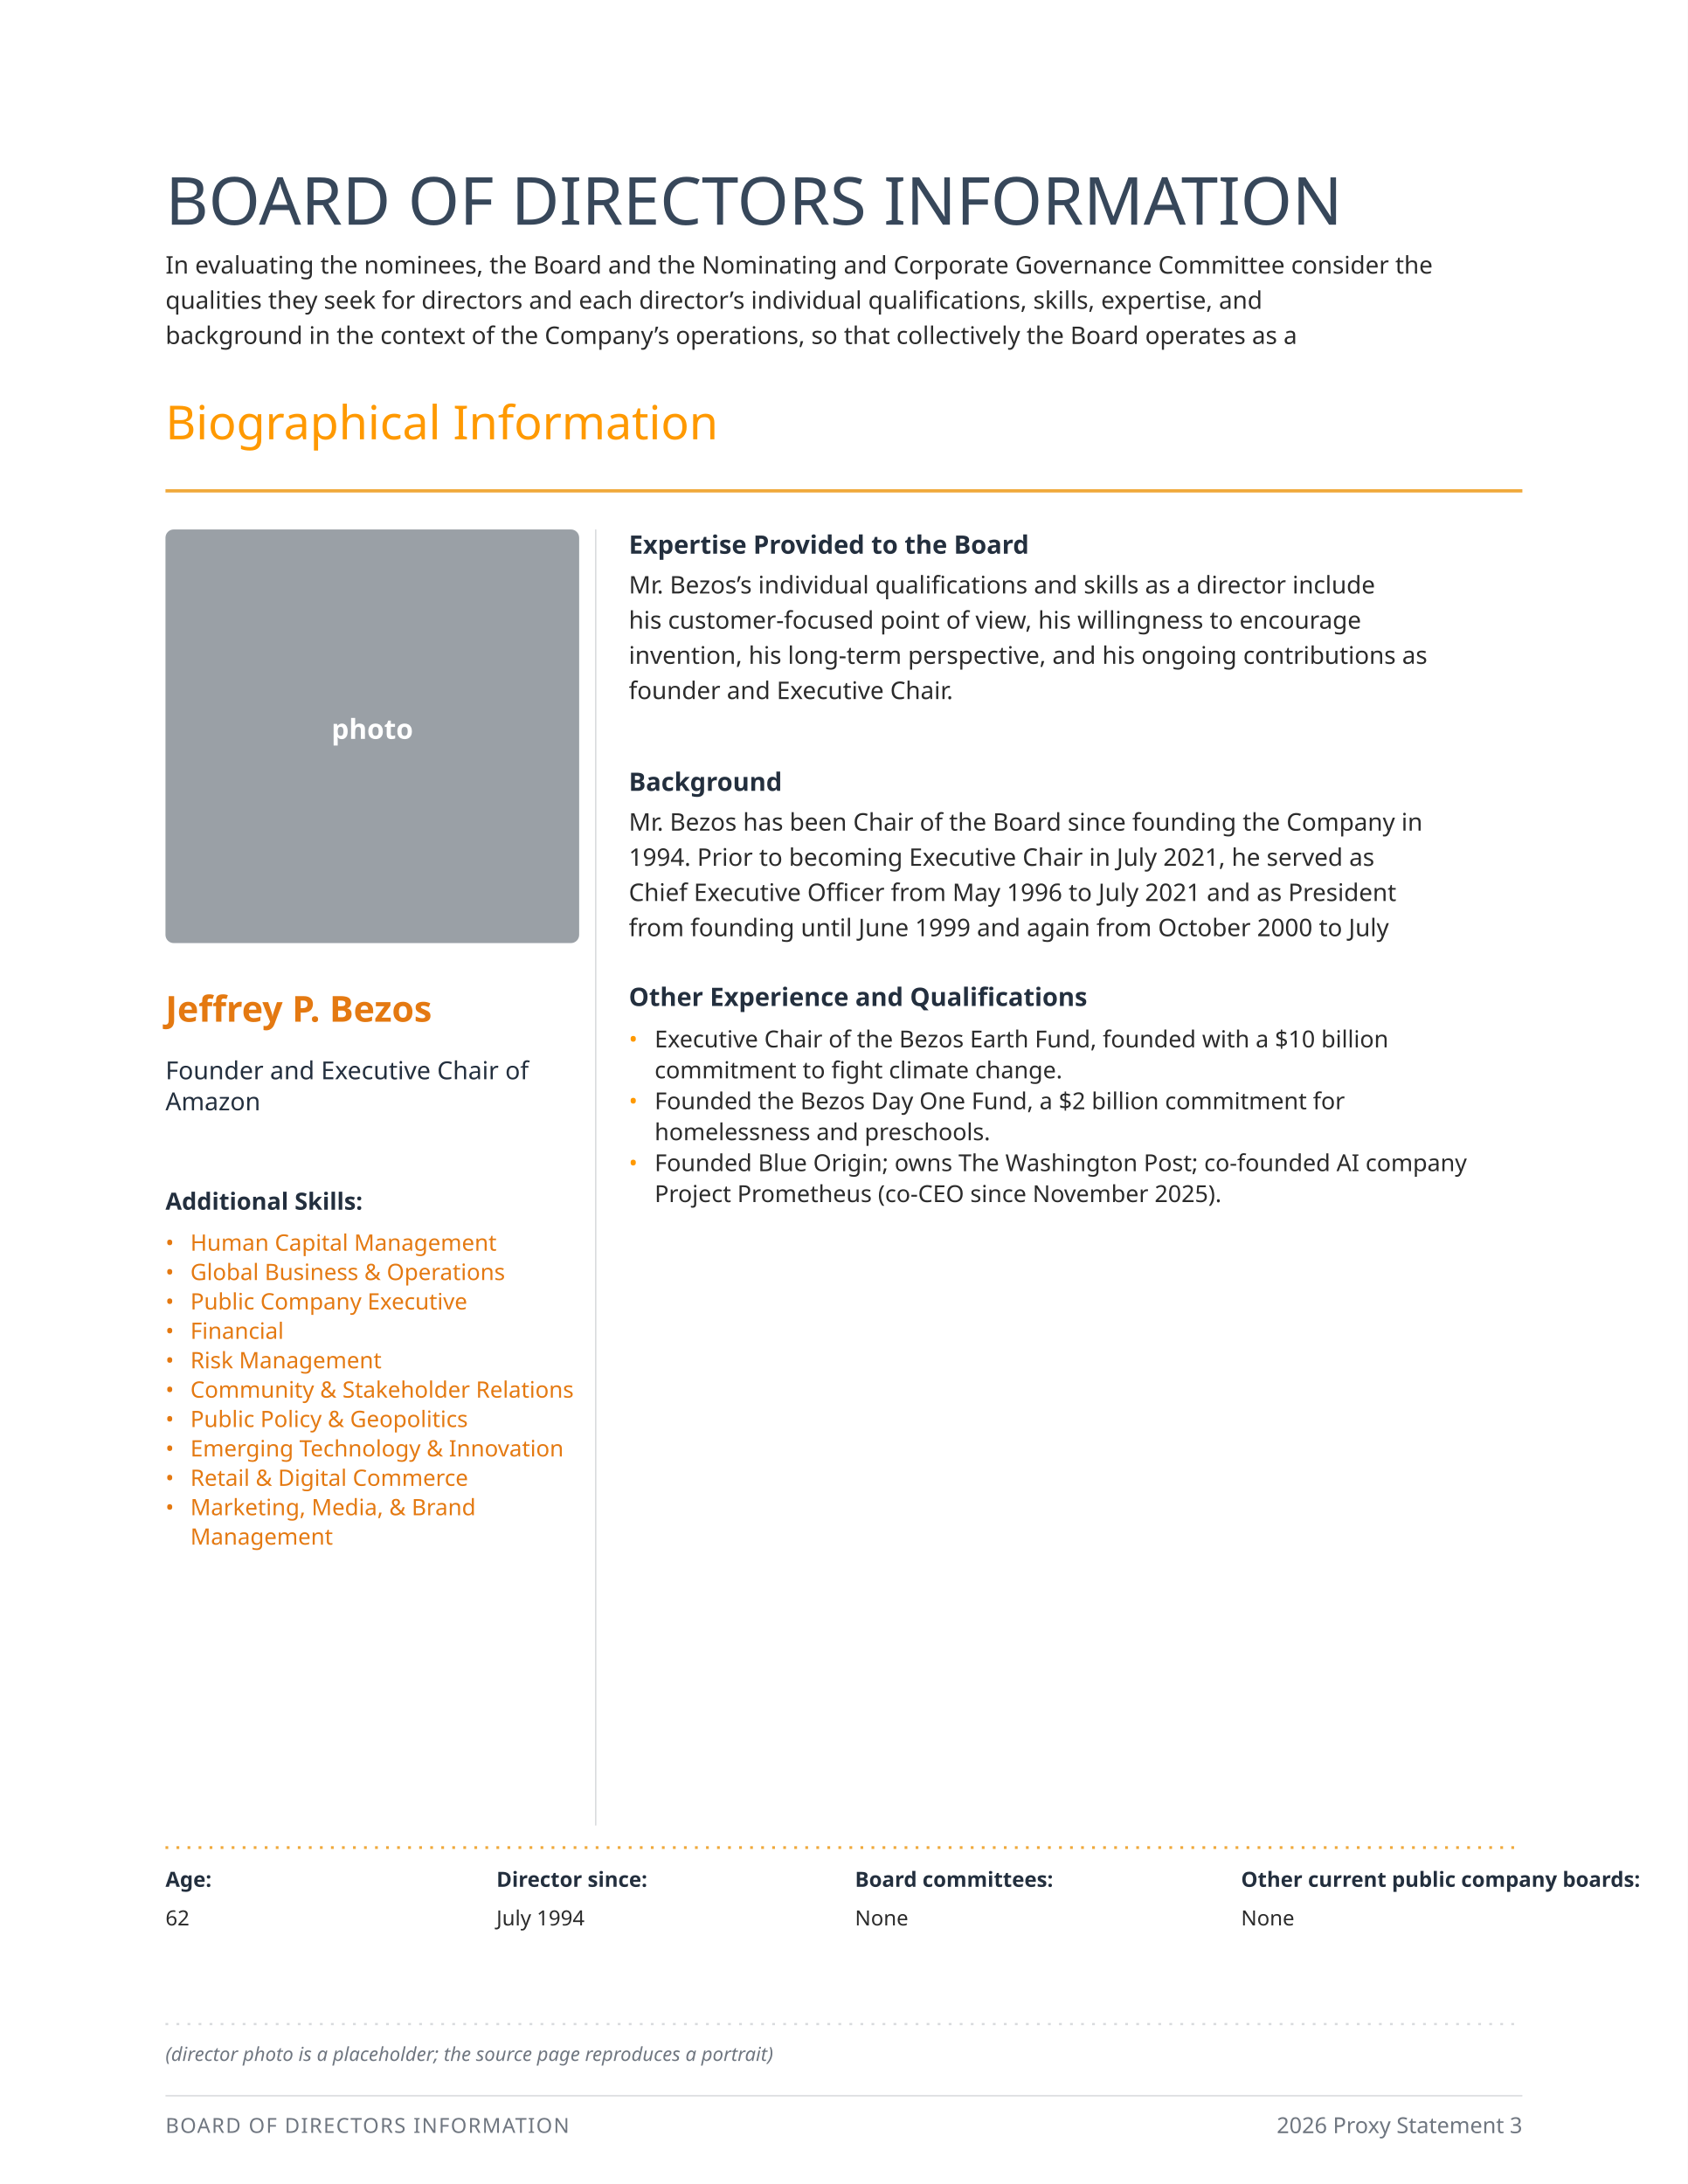
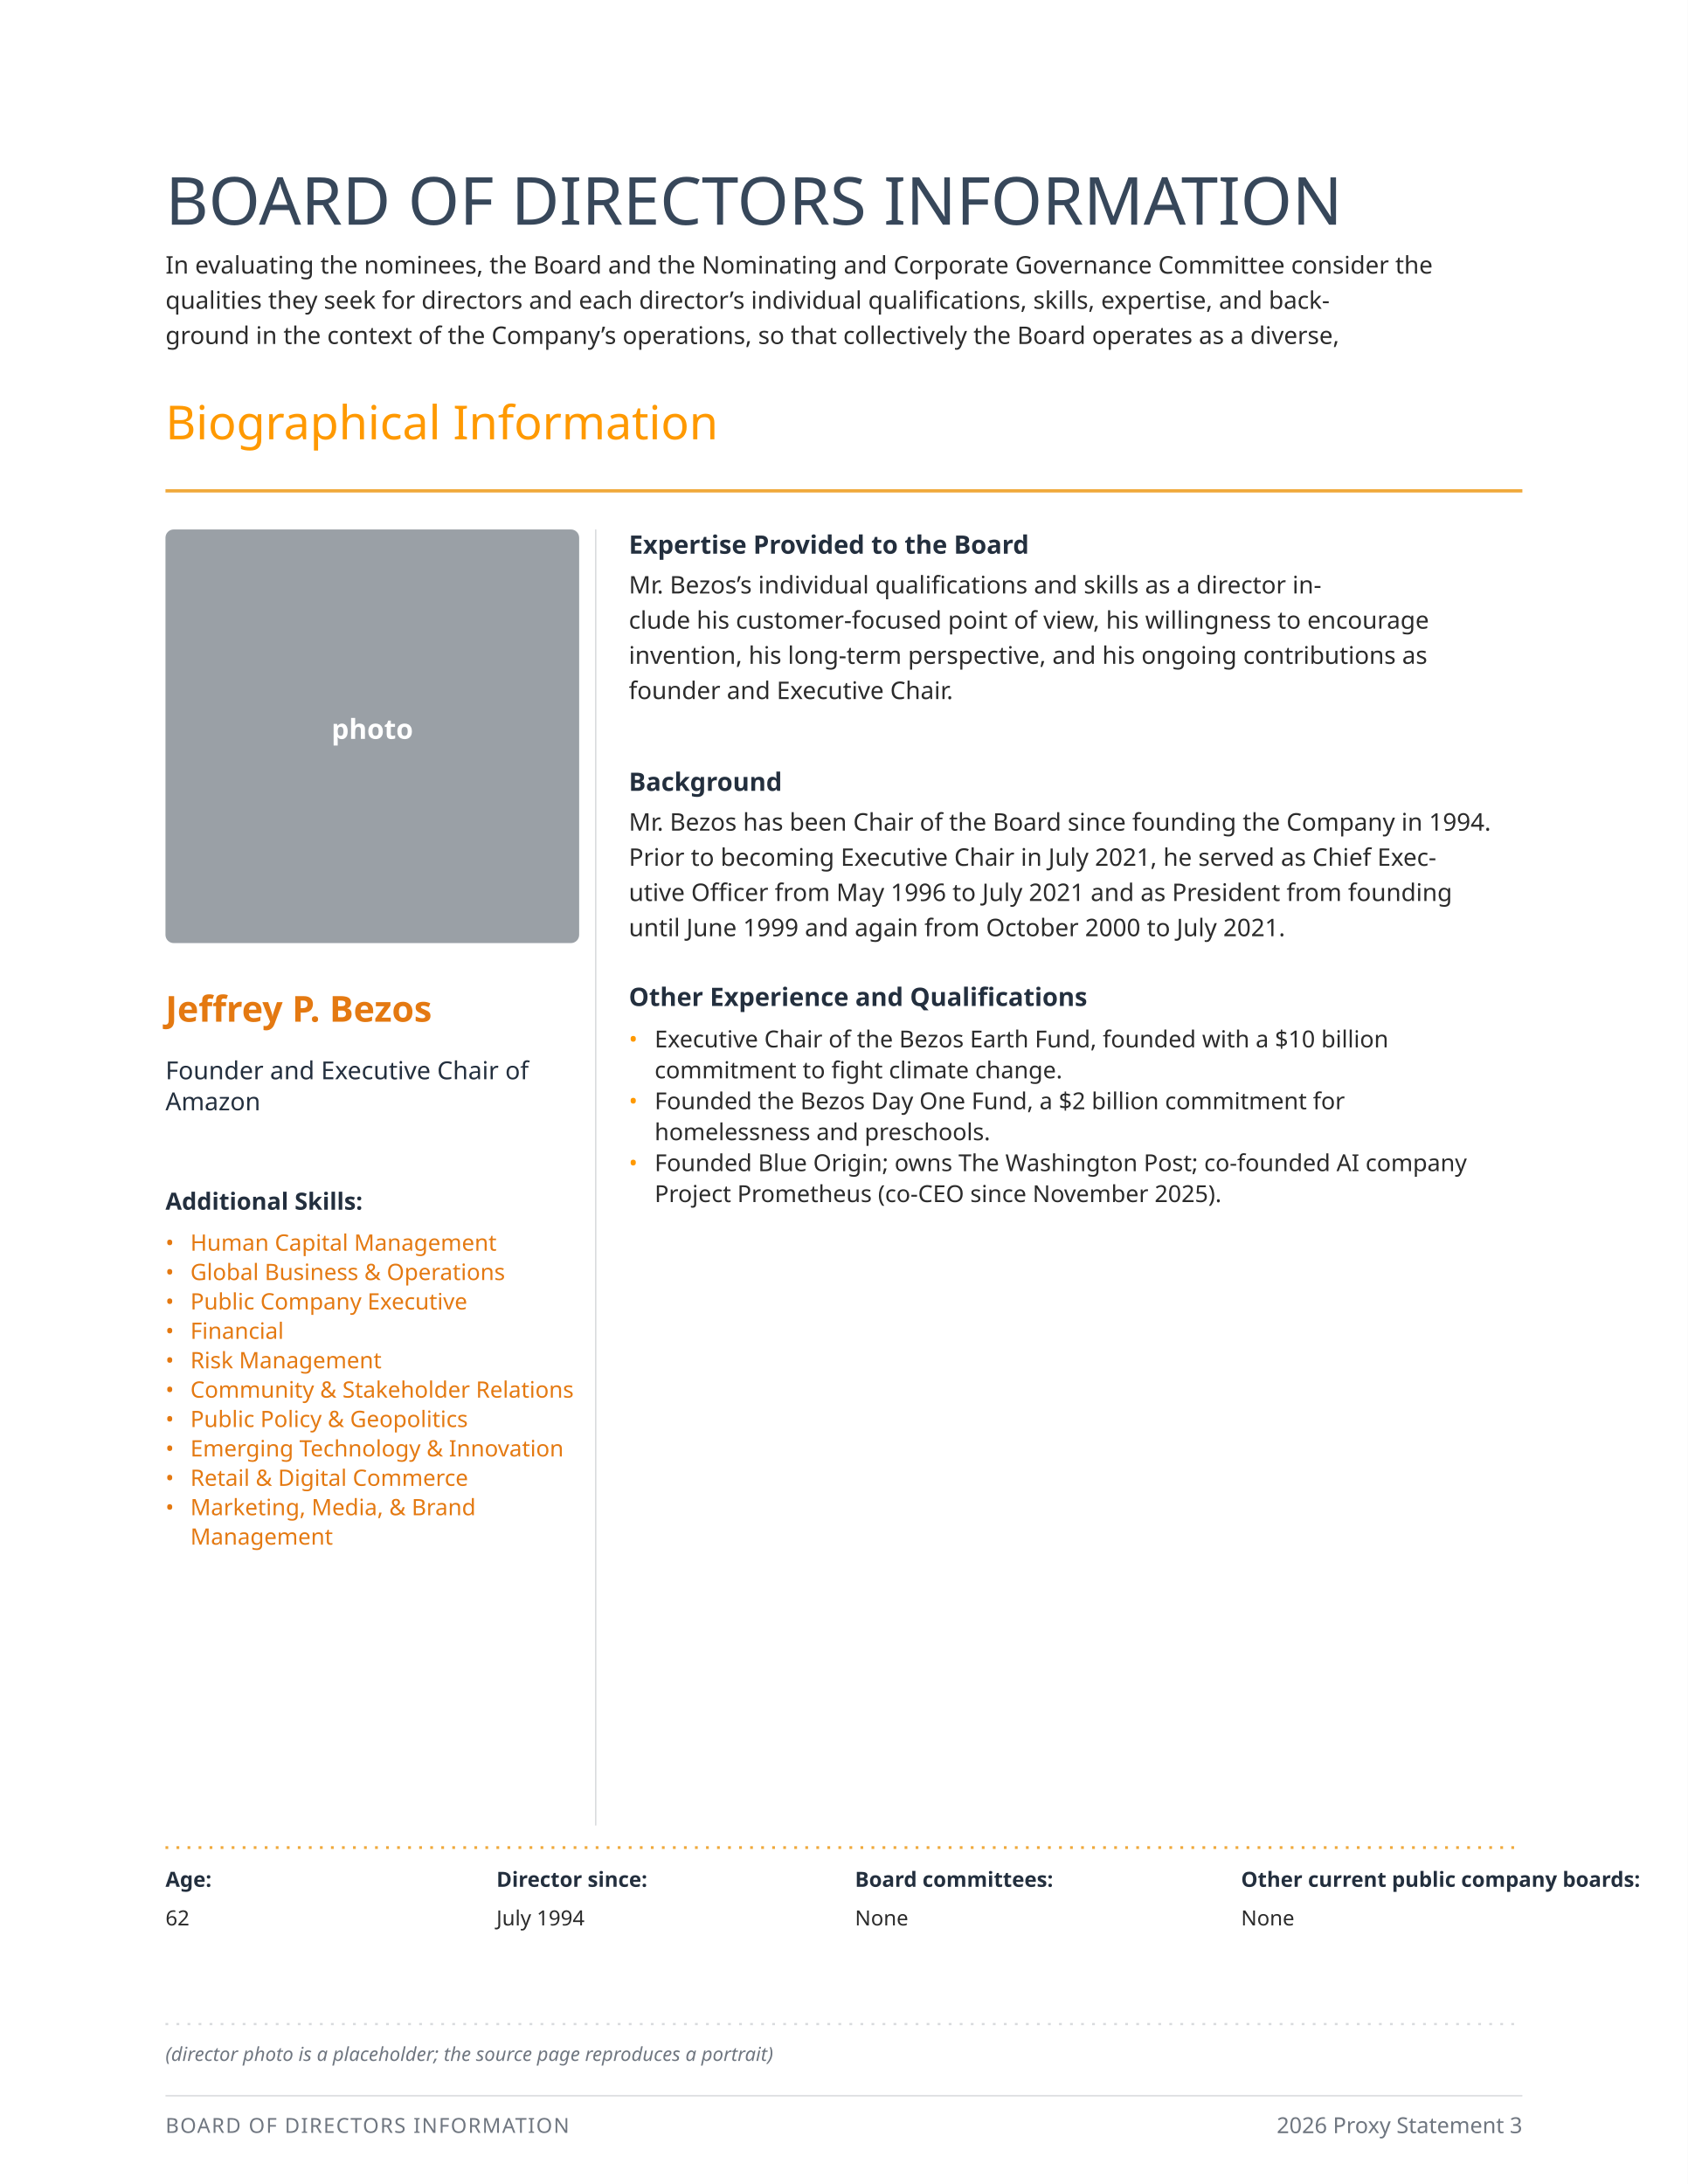
<svg xmlns="http://www.w3.org/2000/svg" width="612" height="792" viewBox="0 0 612 792" xml:lang="en-US">
  <rect width="100%" height="100%" fill="white" />
  <defs>
-     <clipPath id="clip9">
+     <clipPath id="clip12">
      <rect x="60" y="92" width="492" height="44" />
    </clipPath>
-     <clipPath id="clip10">
+     <clipPath id="clip13">
      <rect x="228" y="294" width="324" height="56" />
    </clipPath>
  </defs>
  <text y="81.48" text-anchor="start" style="font-family:ember, sans-serif;font-size:24px;fill:#37475A;font-weight:300">
    <tspan x="60">BOARD OF DIRECTORS INFORMATION</tspan>
  </text>
-   <g clip-path="url(#clip9)">
+   <g clip-path="url(#clip12)">
    <text y="99.216" text-anchor="start" style="font-family:ember, sans-serif;font-size:8.8px;fill:#2b2b2b;hyphens:auto">
-       <tspan x="60">In evaluating the nominees, the Board and the Nominating and Corporate Governance Committee consider the</tspan>
-       <tspan x="60" dy="12.76">qualities they seek for directors and each director’s individual qualifications, skills, expertise, and</tspan>
-       <tspan x="60" dy="12.76">background in the context of the Company’s operations, so that collectively the Board operates as a</tspan>
+       <tspan x="60" textLength="492" lengthAdjust="spacing">In evaluating the nominees, the Board and the Nominating and Corporate Governance Committee consider the</tspan>
+       <tspan x="60" dy="12.76" textLength="492" lengthAdjust="spacing">qualities they seek for directors and each director’s individual qualifications, skills, expertise, and back-</tspan>
+       <tspan x="60" dy="12.76">ground in the context of the Company’s operations, so that collectively the Board operates as a diverse,</tspan>
    </text>
  </g>
  <text y="159.315" text-anchor="start" style="font-family:ember, sans-serif;font-size:17px;fill:#FF9900">
    <tspan x="60">Biographical Information</tspan>
  </text>
  <line x1="60" y1="178" x2="552" y2="178" stroke="#F0A93B" stroke-width="1.2" />
  <rect x="60" y="192" width="150" height="150" rx="3" fill="#9aa0a6" />
  <text y="267.95" text-anchor="middle" style="font-family:ember, sans-serif;font-size:10px;fill:#ffffff;font-weight:700">
    <tspan x="135">photo</tspan>
  </text>
  <text y="370.51" text-anchor="start" style="font-family:ember, sans-serif;font-size:13px;fill:#E47911;font-weight:700">
    <tspan x="60">Jeffrey P. Bezos</tspan>
  </text>
  <text y="391.38" text-anchor="start" style="font-family:ember, sans-serif;font-size:9px;fill:#232F3E">
    <tspan x="60">Founder and Executive Chair of</tspan>
    <tspan x="60" dy="11.25">Amazon</tspan>
  </text>
  <text y="438.677" text-anchor="start" style="font-family:ember, sans-serif;font-size:8.6px;fill:#232F3E;font-weight:700">
    <tspan x="60">Additional Skills:</tspan>
  </text>
  <text x="60" y="453.544" text-anchor="start" style="font-family:ember, sans-serif;font-size:8.2px;fill:#E47911">•</text>
  <text x="69.02" y="453.544" text-anchor="start" style="font-family:ember, sans-serif;font-size:8.2px;fill:#E47911">Human Capital Management</text>
  <text x="60" y="464.204" text-anchor="start" style="font-family:ember, sans-serif;font-size:8.2px;fill:#E47911">•</text>
  <text x="69.02" y="464.204" text-anchor="start" style="font-family:ember, sans-serif;font-size:8.2px;fill:#E47911">Global Business &amp; Operations</text>
  <text x="60" y="474.864" text-anchor="start" style="font-family:ember, sans-serif;font-size:8.2px;fill:#E47911">•</text>
  <text x="69.02" y="474.864" text-anchor="start" style="font-family:ember, sans-serif;font-size:8.2px;fill:#E47911">Public Company Executive</text>
  <text x="60" y="485.524" text-anchor="start" style="font-family:ember, sans-serif;font-size:8.2px;fill:#E47911">•</text>
  <text x="69.02" y="485.524" text-anchor="start" style="font-family:ember, sans-serif;font-size:8.2px;fill:#E47911">Financial</text>
  <text x="60" y="496.184" text-anchor="start" style="font-family:ember, sans-serif;font-size:8.2px;fill:#E47911">•</text>
  <text x="69.02" y="496.184" text-anchor="start" style="font-family:ember, sans-serif;font-size:8.2px;fill:#E47911">Risk Management</text>
  <text x="60" y="506.844" text-anchor="start" style="font-family:ember, sans-serif;font-size:8.2px;fill:#E47911">•</text>
  <text x="69.02" y="506.844" text-anchor="start" style="font-family:ember, sans-serif;font-size:8.2px;fill:#E47911">Community &amp; Stakeholder Relations</text>
  <text x="60" y="517.504" text-anchor="start" style="font-family:ember, sans-serif;font-size:8.2px;fill:#E47911">•</text>
  <text x="69.02" y="517.504" text-anchor="start" style="font-family:ember, sans-serif;font-size:8.2px;fill:#E47911">Public Policy &amp; Geopolitics</text>
  <text x="60" y="528.164" text-anchor="start" style="font-family:ember, sans-serif;font-size:8.2px;fill:#E47911">•</text>
  <text x="69.02" y="528.164" text-anchor="start" style="font-family:ember, sans-serif;font-size:8.2px;fill:#E47911">Emerging Technology &amp; Innovation</text>
  <text x="60" y="538.824" text-anchor="start" style="font-family:ember, sans-serif;font-size:8.2px;fill:#E47911">•</text>
  <text x="69.02" y="538.824" text-anchor="start" style="font-family:ember, sans-serif;font-size:8.2px;fill:#E47911">Retail &amp; Digital Commerce</text>
  <text x="60" y="549.484" text-anchor="start" style="font-family:ember, sans-serif;font-size:8.2px;fill:#E47911">•</text>
  <text x="69.02" y="549.484" text-anchor="start" style="font-family:ember, sans-serif;font-size:8.2px;fill:#E47911">Marketing, Media, &amp; Brand</text>
  <text x="69.02" y="560.144" text-anchor="start" style="font-family:ember, sans-serif;font-size:8.2px;fill:#E47911">Management</text>
  <line x1="216" y1="192" x2="216" y2="662" stroke="#d8dadd" stroke-width="0.5" />
  <text y="200.794" text-anchor="start" style="font-family:ember, sans-serif;font-size:9.2px;fill:#232F3E;font-weight:700">
    <tspan x="228">Expertise Provided to the Board</tspan>
  </text>
  <text y="215.216" text-anchor="start" style="font-family:ember, sans-serif;font-size:8.8px;fill:#2b2b2b;hyphens:auto">
-     <tspan x="228">Mr. Bezos’s individual qualifications and skills as a director include</tspan>
-     <tspan x="228" dy="12.76">his customer-focused point of view, his willingness to encourage</tspan>
-     <tspan x="228" dy="12.76">invention, his long-term perspective, and his ongoing contributions as</tspan>
+     <tspan x="228" textLength="324" lengthAdjust="spacing">Mr. Bezos’s individual qualifications and skills as a director in-</tspan>
+     <tspan x="228" dy="12.76" textLength="324" lengthAdjust="spacing">clude his customer-focused point of view, his willingness to encourage</tspan>
+     <tspan x="228" dy="12.76" textLength="324" lengthAdjust="spacing">invention, his long-term perspective, and his ongoing contributions as</tspan>
    <tspan x="228" dy="12.76">founder and Executive Chair.</tspan>
  </text>
  <text y="286.794" text-anchor="start" style="font-family:ember, sans-serif;font-size:9.2px;fill:#232F3E;font-weight:700">
    <tspan x="228">Background</tspan>
  </text>
-   <g clip-path="url(#clip10)">
+   <g clip-path="url(#clip13)">
    <text y="301.216" text-anchor="start" style="font-family:ember, sans-serif;font-size:8.8px;fill:#2b2b2b;hyphens:auto">
-       <tspan x="228">Mr. Bezos has been Chair of the Board since founding the Company in</tspan>
-       <tspan x="228" dy="12.76">1994. Prior to becoming Executive Chair in July 2021, he served as</tspan>
-       <tspan x="228" dy="12.76">Chief Executive Officer from May 1996 to July 2021 and as President</tspan>
-       <tspan x="228" dy="12.76">from founding until June 1999 and again from October 2000 to July</tspan>
+       <tspan x="228" textLength="324" lengthAdjust="spacing">Mr. Bezos has been Chair of the Board since founding the Company in 1994.</tspan>
+       <tspan x="228" dy="12.76" textLength="324" lengthAdjust="spacing">Prior to becoming Executive Chair in July 2021, he served as Chief Exec-</tspan>
+       <tspan x="228" dy="12.76" textLength="324" lengthAdjust="spacing">utive Officer from May 1996 to July 2021 and as President from founding</tspan>
+       <tspan x="228" dy="12.76">until June 1999 and again from October 2000 to July 2021.</tspan>
    </text>
  </g>
  <text y="364.794" text-anchor="start" style="font-family:ember, sans-serif;font-size:9.2px;fill:#232F3E;font-weight:700">
    <tspan x="228">Other Experience and Qualifications</tspan>
  </text>
  <text x="228" y="379.82" text-anchor="start" style="font-family:ember, sans-serif;font-size:8.5px;fill:#FF9900">•</text>
  <text x="237.35" y="379.82" text-anchor="start" style="font-family:ember, sans-serif;font-size:8.5px;fill:#2b2b2b">Executive Chair of the Bezos Earth Fund, founded with a $10 billion</text>
  <text x="237.35" y="391.04" text-anchor="start" style="font-family:ember, sans-serif;font-size:8.5px;fill:#2b2b2b">commitment to fight climate change.</text>
  <text x="228" y="402.26" text-anchor="start" style="font-family:ember, sans-serif;font-size:8.5px;fill:#FF9900">•</text>
  <text x="237.35" y="402.26" text-anchor="start" style="font-family:ember, sans-serif;font-size:8.5px;fill:#2b2b2b">Founded the Bezos Day One Fund, a $2 billion commitment for</text>
  <text x="237.35" y="413.48" text-anchor="start" style="font-family:ember, sans-serif;font-size:8.5px;fill:#2b2b2b">homelessness and preschools.</text>
  <text x="228" y="424.7" text-anchor="start" style="font-family:ember, sans-serif;font-size:8.5px;fill:#FF9900">•</text>
  <text x="237.35" y="424.7" text-anchor="start" style="font-family:ember, sans-serif;font-size:8.5px;fill:#2b2b2b">Founded Blue Origin; owns The Washington Post; co-founded AI company</text>
  <text x="237.35" y="435.92" text-anchor="start" style="font-family:ember, sans-serif;font-size:8.5px;fill:#2b2b2b">Project Prometheus (co-CEO since November 2025).</text>
  <line x1="60" y1="670" x2="552" y2="670" stroke="#F0A93B" stroke-width="1" stroke-dasharray="1 3" />
  <text y="684.232" text-anchor="start" style="font-family:ember, sans-serif;font-size:7.6px;fill:#232F3E;font-weight:700">
    <tspan x="60">Age:</tspan>
  </text>
  <text y="698.232" text-anchor="start" style="font-family:ember, sans-serif;font-size:7.6px;fill:#2b2b2b">
    <tspan x="60">62</tspan>
  </text>
  <text y="684.232" text-anchor="start" style="font-family:ember, sans-serif;font-size:7.6px;fill:#232F3E;font-weight:700">
    <tspan x="180">Director since:</tspan>
  </text>
  <text y="698.232" text-anchor="start" style="font-family:ember, sans-serif;font-size:7.6px;fill:#2b2b2b">
    <tspan x="180">July 1994</tspan>
  </text>
  <text y="684.232" text-anchor="start" style="font-family:ember, sans-serif;font-size:7.6px;fill:#232F3E;font-weight:700">
    <tspan x="310">Board committees:</tspan>
  </text>
  <text y="698.232" text-anchor="start" style="font-family:ember, sans-serif;font-size:7.6px;fill:#2b2b2b">
    <tspan x="310">None</tspan>
  </text>
  <text y="684.232" text-anchor="start" style="font-family:ember, sans-serif;font-size:7.6px;fill:#232F3E;font-weight:700">
    <tspan x="450">Other current public company boards:</tspan>
  </text>
  <text y="698.232" text-anchor="start" style="font-family:ember, sans-serif;font-size:7.6px;fill:#2b2b2b">
    <tspan x="450">None</tspan>
  </text>
  <line x1="60" y1="734" x2="552" y2="734" stroke="#d8dadd" stroke-width="0.8" stroke-dasharray="1 3" />
  <line x1="60" y1="760" x2="552" y2="760" stroke="#d8dadd" stroke-width="0.5" />
  <text y="773.462" text-anchor="start" style="font-family:ember, sans-serif;font-size:7.5px;fill:#6f7680;letter-spacing:0.06em;text-transform:uppercase">
    <tspan x="60">BOARD OF DIRECTORS INFORMATION</tspan>
  </text>
  <text y="773.56" text-anchor="end" style="font-family:ember, sans-serif;font-size:8px;fill:#6f7680">
    <tspan x="552">2026 Proxy Statement 3</tspan>
  </text>
  <text y="747.365" text-anchor="start" style="font-family:ember, sans-serif;font-size:7px;fill:#6f7680;font-style:italic">
    <tspan x="60">(director photo is a placeholder; the source page reproduces a portrait)</tspan>
  </text>
</svg>
